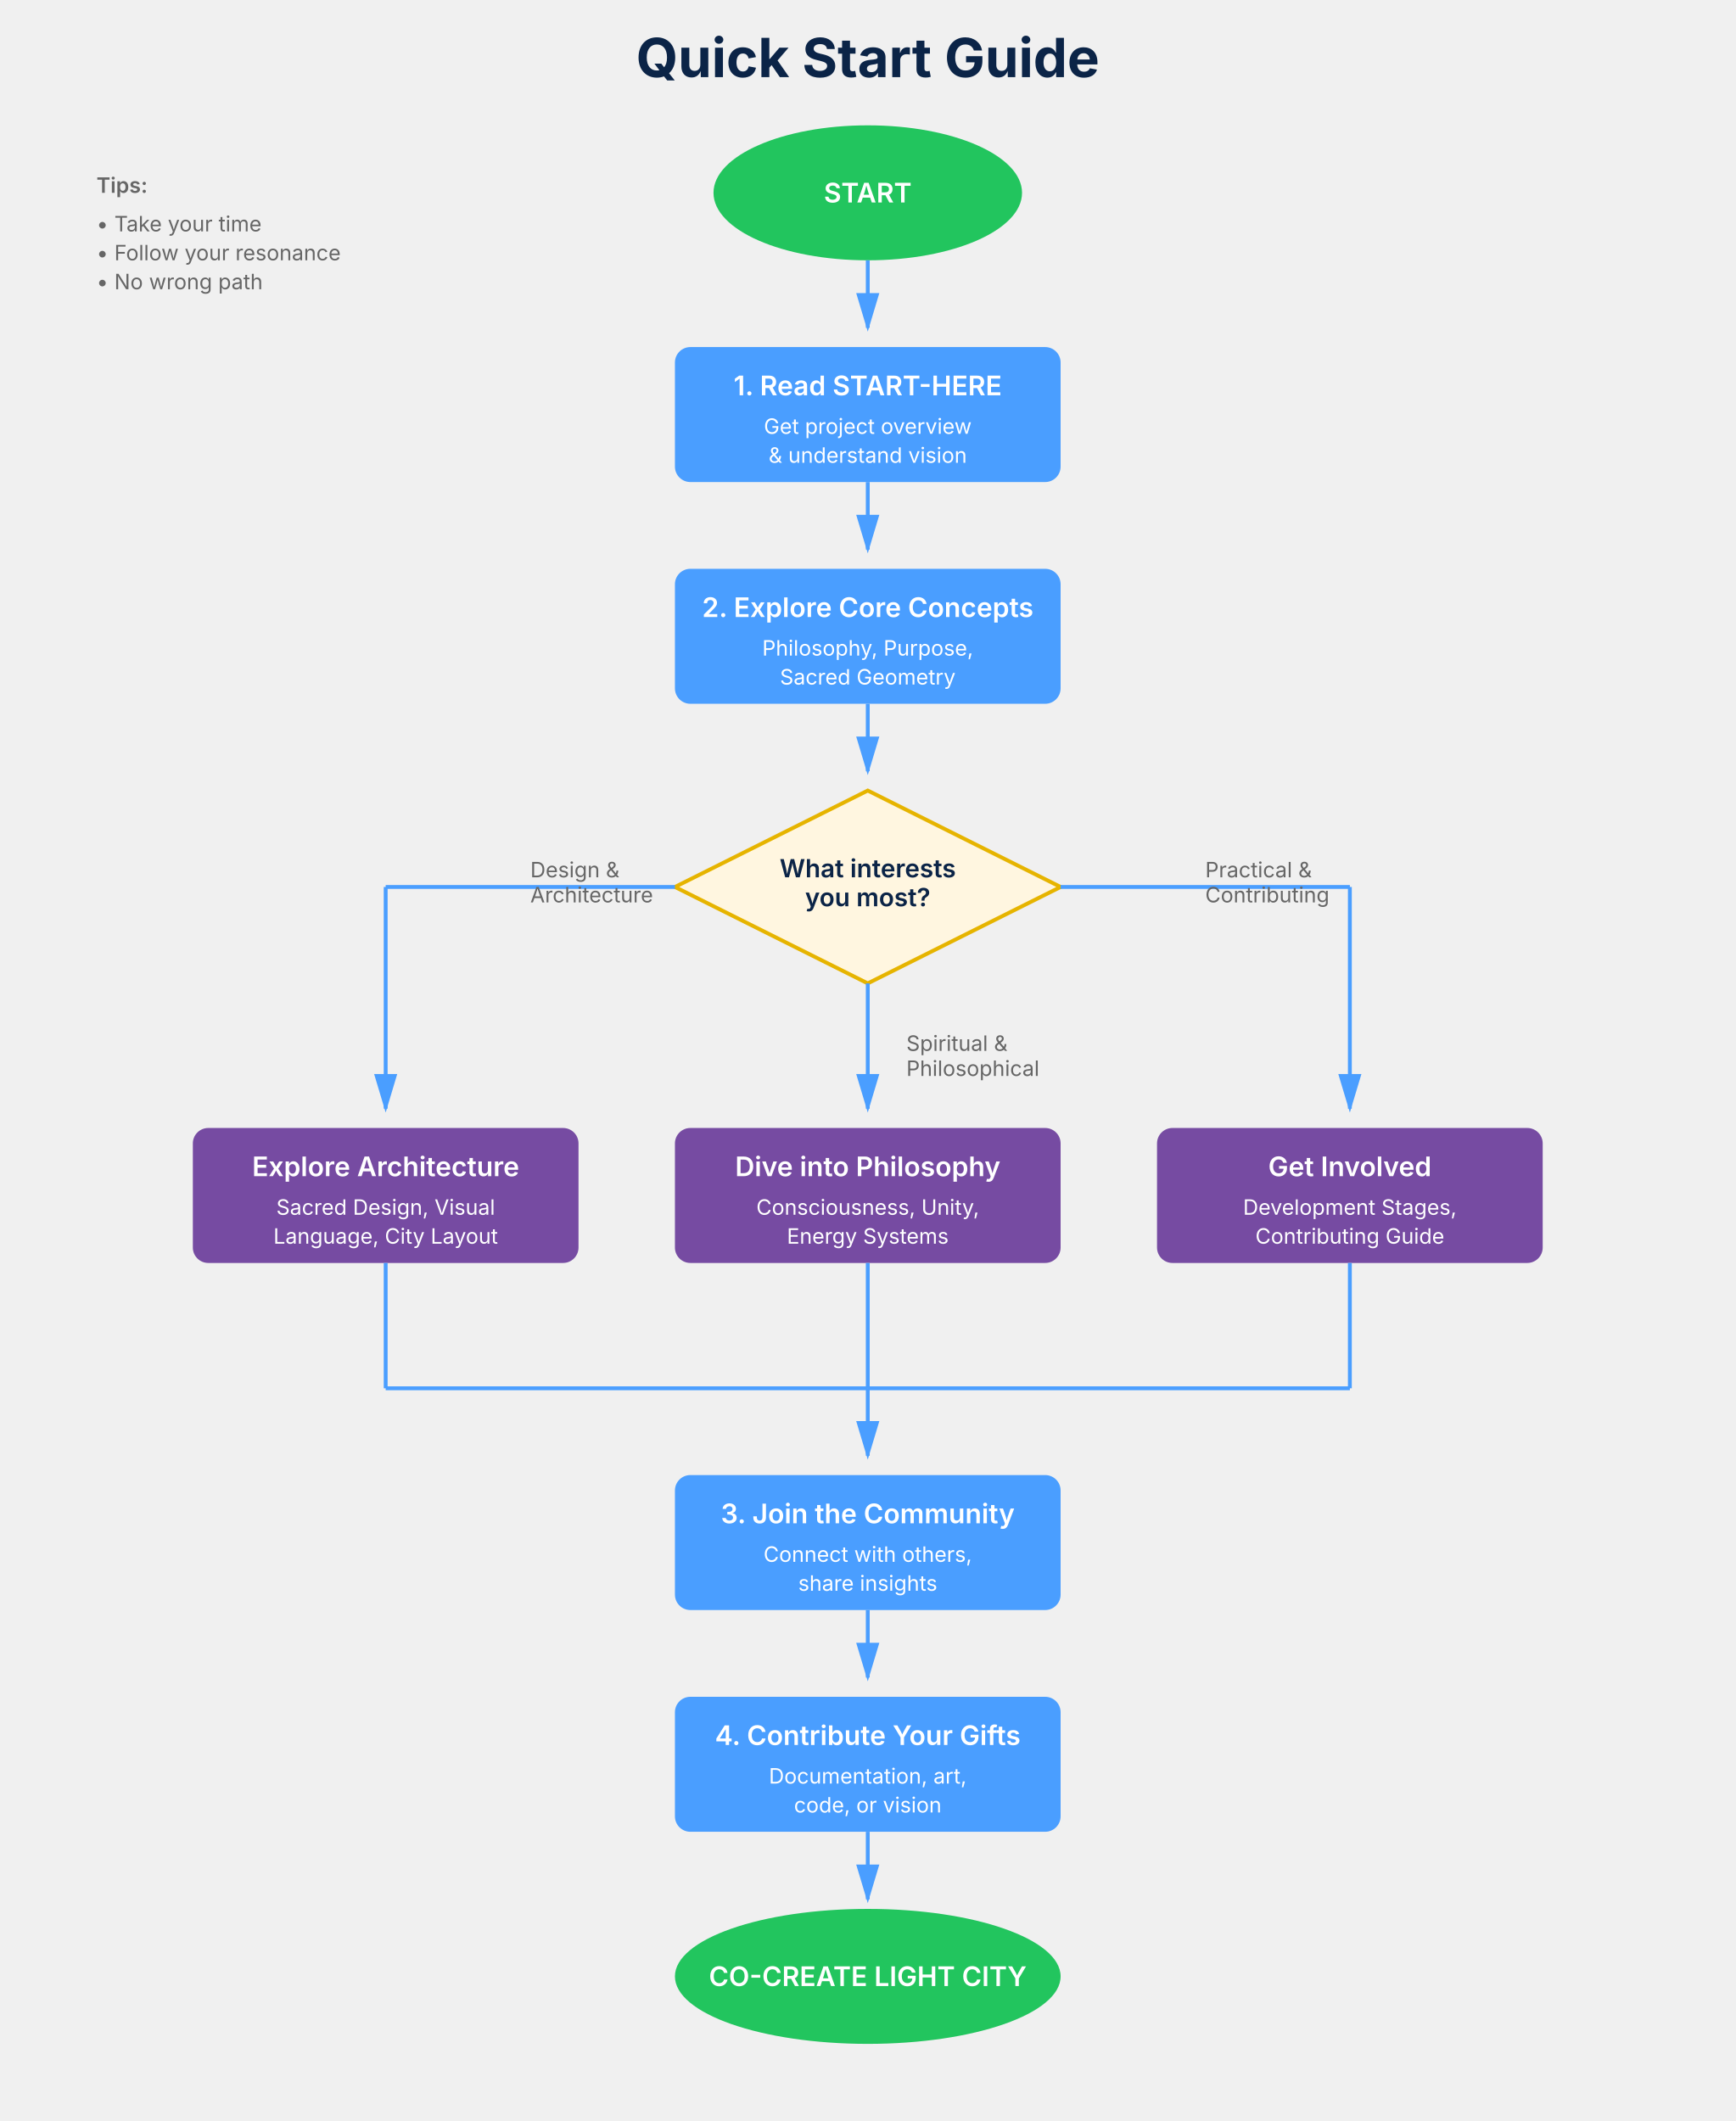
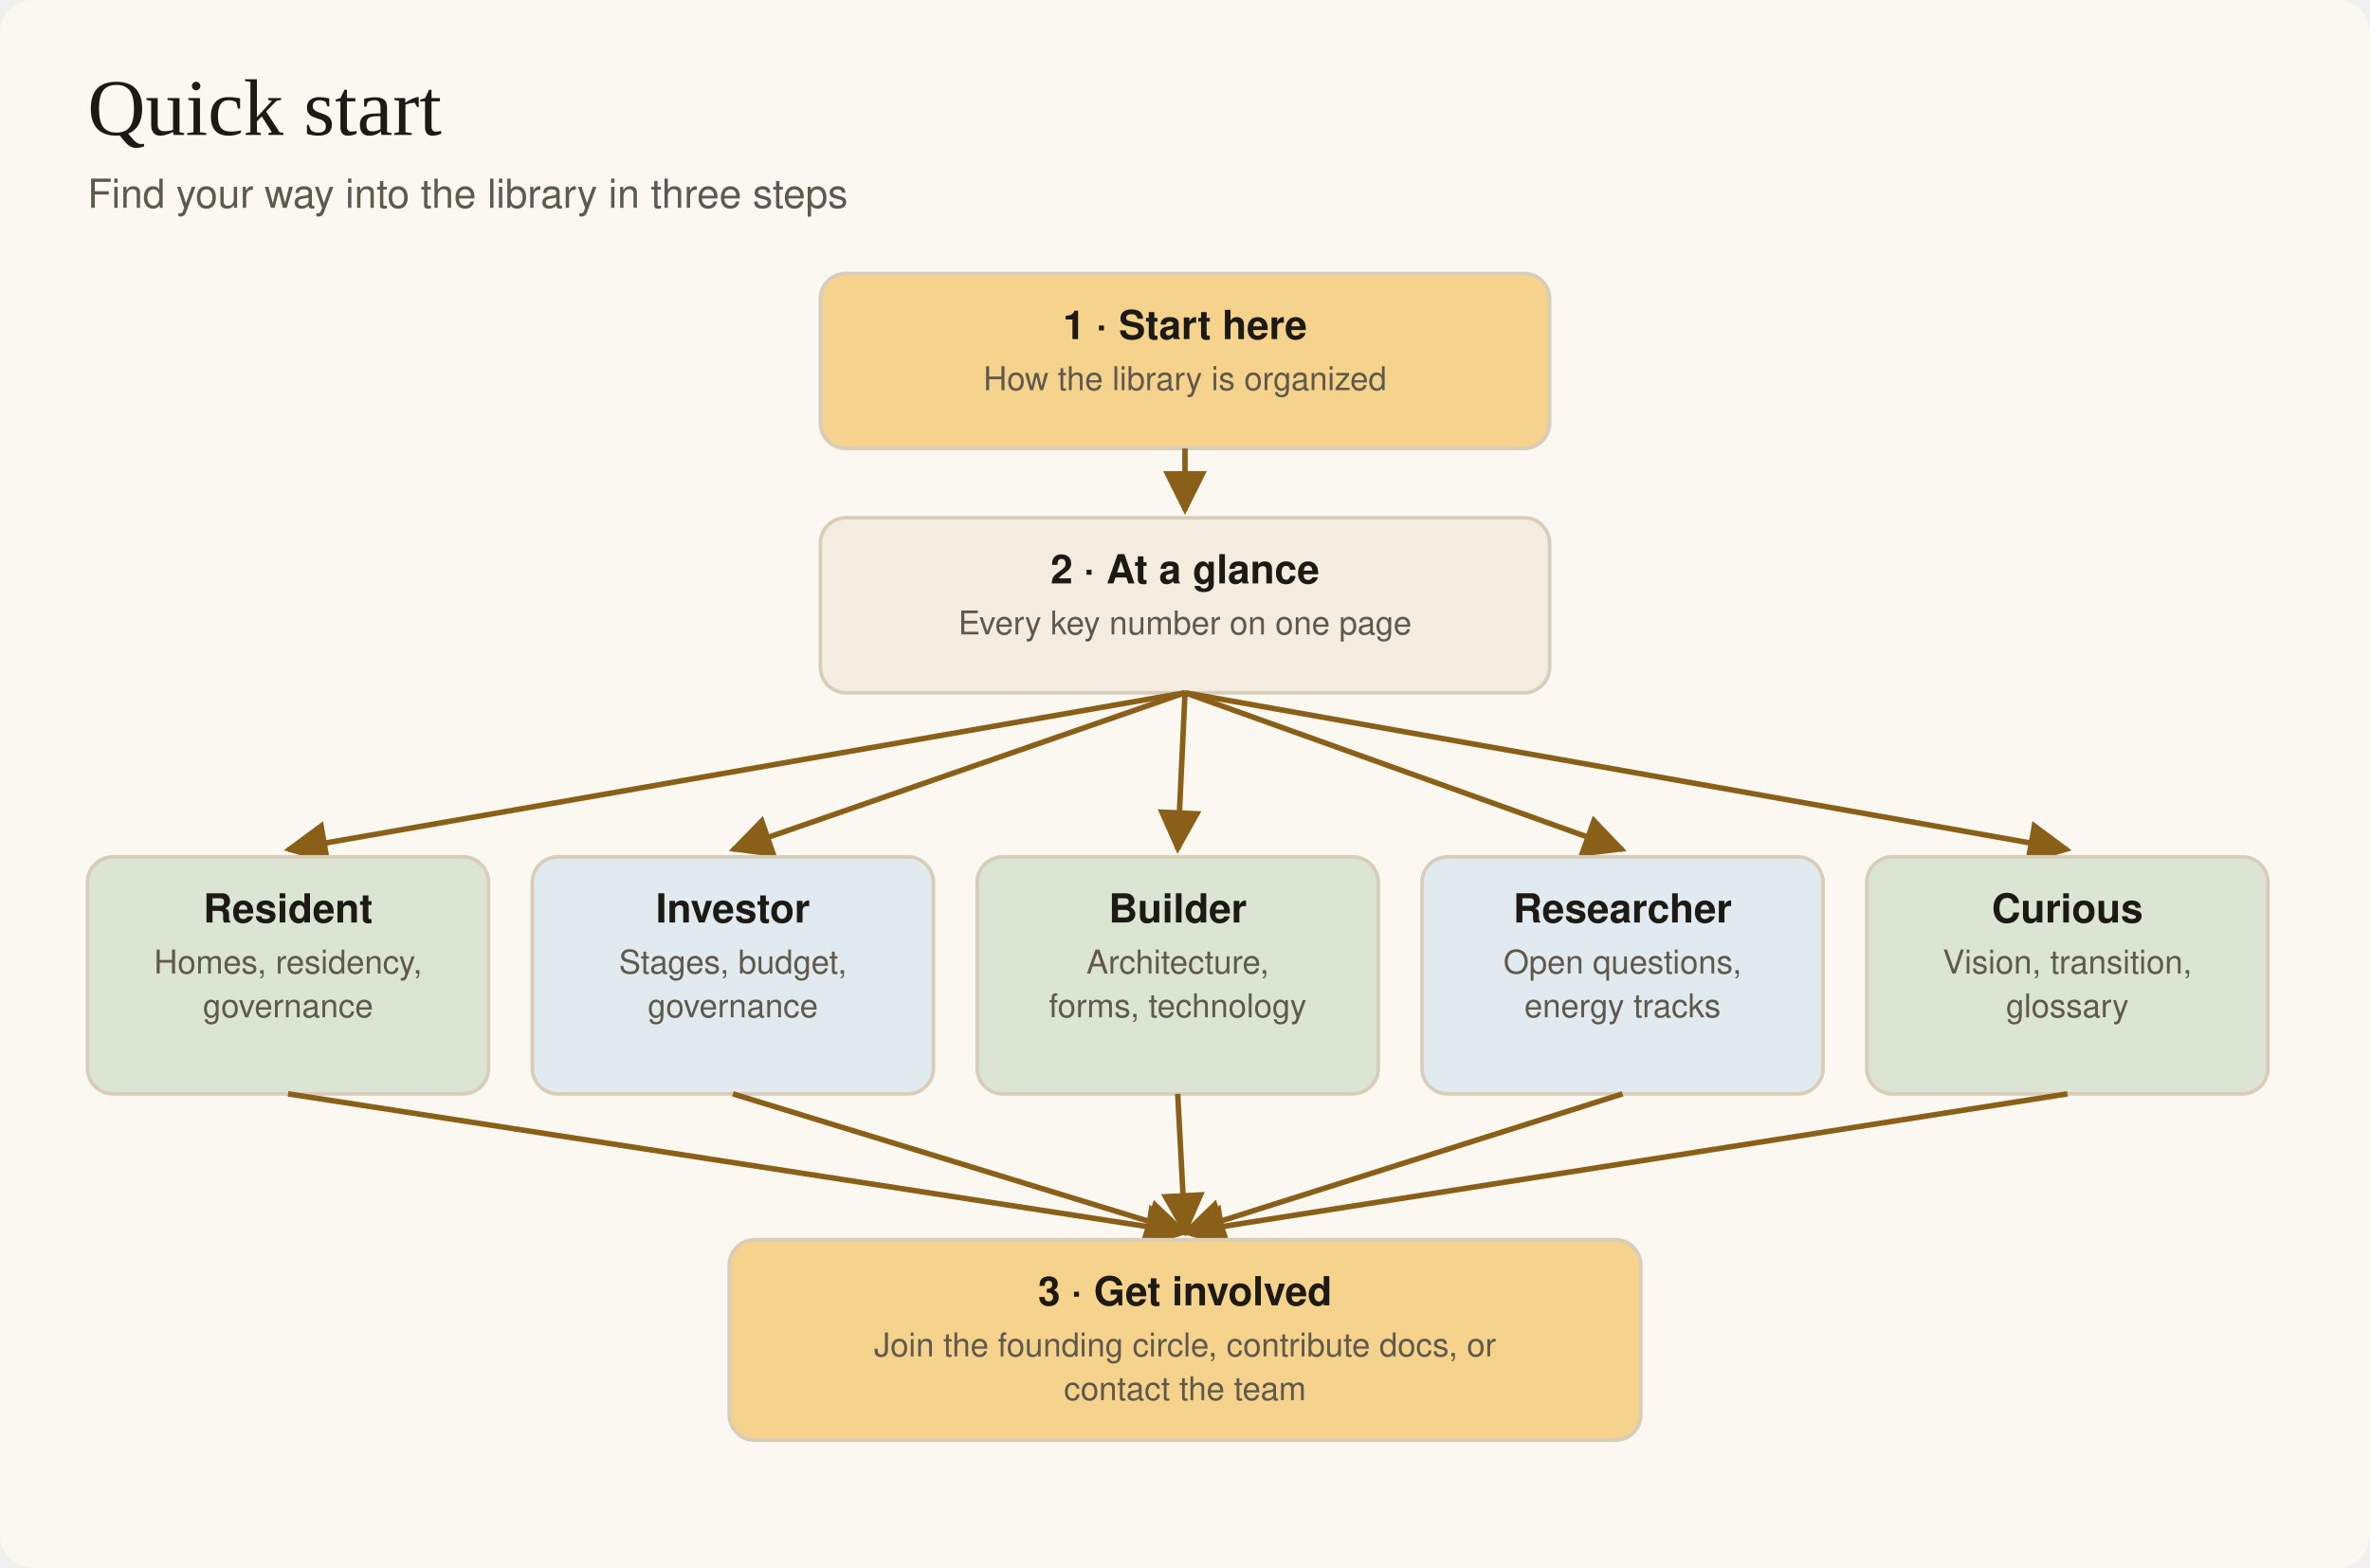
- <svg xmlns="http://www.w3.org/2000/svg" viewBox="0 0 900 1100">
+ <svg xmlns="http://www.w3.org/2000/svg" viewBox="0 0 1300 860" width="1300" height="860" role="img" aria-label="Quick start">
+   <rect width="1300" height="860" rx="18" fill="#FBF8F2" />
+   <text x="48" y="74" font-family="Georgia, 'Times New Roman', serif" font-size="44" font-weight="400" fill="#1D1A15" text-anchor="start">Quick start</text>
+   <text x="48" y="114" font-family="'Helvetica Neue', Helvetica, Arial, sans-serif" font-size="22" font-weight="400" fill="#5F584C" text-anchor="start">Find your way into the library in three steps</text>
  <defs>
-     <style>
-       .box-text { font-family: 'Inter', sans-serif; font-size: 14px; font-weight: 600; fill: #fff; text-anchor: middle; }
-       .box-desc { font-family: 'Inter', sans-serif; font-size: 11px; fill: #fff; text-anchor: middle; }
-       .decision-text { font-family: 'Inter', sans-serif; font-size: 13px; font-weight: 600; fill: #0B2447; text-anchor: middle; }
-       .arrow-label { font-family: 'Inter', sans-serif; font-size: 11px; fill: #666; }
-       .title-text { font-family: 'Inter', sans-serif; font-size: 28px; font-weight: 700; fill: #0B2447; }
-     </style>
-     <marker id="arrowhead" markerWidth="10" markerHeight="10" refX="9" refY="3" orient="auto">
-       <polygon points="0 0, 10 3, 0 6" fill="#4A9EFF" />
+     <marker id="q" viewBox="0 0 10 10" refX="9" refY="5" markerWidth="8" markerHeight="8" orient="auto">
+       <path d="M0 0L10 5L0 10z" fill="#8A5F17" />
    </marker>
  </defs>
-   <text x="450" y="40" text-anchor="middle" class="title-text">Quick Start Guide</text>
-   <ellipse cx="450" cy="100" rx="80" ry="35" fill="#22C55E" />
-   <text x="450" y="105" class="box-text">START</text>
-   <line x1="450" y1="135" x2="450" y2="170" stroke="#4A9EFF" stroke-width="2" marker-end="url(#arrowhead)" />
-   <rect x="350" y="180" width="200" height="70" rx="8" fill="#4A9EFF" />
-   <text x="450" y="205" class="box-text">1. Read START-HERE</text>
-   <text x="450" y="225" class="box-desc">Get project overview</text>
-   <text x="450" y="240" class="box-desc">&amp; understand vision</text>
-   <line x1="450" y1="250" x2="450" y2="285" stroke="#4A9EFF" stroke-width="2" marker-end="url(#arrowhead)" />
-   <rect x="350" y="295" width="200" height="70" rx="8" fill="#4A9EFF" />
-   <text x="450" y="320" class="box-text">2. Explore Core Concepts</text>
-   <text x="450" y="340" class="box-desc">Philosophy, Purpose,</text>
-   <text x="450" y="355" class="box-desc">Sacred Geometry</text>
-   <line x1="450" y1="365" x2="450" y2="400" stroke="#4A9EFF" stroke-width="2" marker-end="url(#arrowhead)" />
-   <path d="M 450,410 L 550,460 L 450,510 L 350,460 Z" fill="#FFF6E0" stroke="#E6B400" stroke-width="2" />
-   <text x="450" y="455" class="decision-text">What interests</text>
-   <text x="450" y="470" class="decision-text">you most?</text>
-   <line x1="350" y1="460" x2="200" y2="460" stroke="#4A9EFF" stroke-width="2" />
-   <line x1="200" y1="460" x2="200" y2="575" stroke="#4A9EFF" stroke-width="2" marker-end="url(#arrowhead)" />
-   <text x="275" y="455" class="arrow-label">Design &amp;</text>
-   <text x="275" y="468" class="arrow-label">Architecture</text>
-   <rect x="100" y="585" width="200" height="70" rx="8" fill="#764ba2" />
-   <text x="200" y="610" class="box-text">Explore Architecture</text>
-   <text x="200" y="630" class="box-desc">Sacred Design, Visual</text>
-   <text x="200" y="645" class="box-desc">Language, City Layout</text>
-   <line x1="450" y1="510" x2="450" y2="575" stroke="#4A9EFF" stroke-width="2" marker-end="url(#arrowhead)" />
-   <text x="470" y="545" class="arrow-label">Spiritual &amp;</text>
-   <text x="470" y="558" class="arrow-label">Philosophical</text>
-   <rect x="350" y="585" width="200" height="70" rx="8" fill="#764ba2" />
-   <text x="450" y="610" class="box-text">Dive into Philosophy</text>
-   <text x="450" y="630" class="box-desc">Consciousness, Unity,</text>
-   <text x="450" y="645" class="box-desc">Energy Systems</text>
-   <line x1="550" y1="460" x2="700" y2="460" stroke="#4A9EFF" stroke-width="2" />
-   <line x1="700" y1="460" x2="700" y2="575" stroke="#4A9EFF" stroke-width="2" marker-end="url(#arrowhead)" />
-   <text x="625" y="455" class="arrow-label">Practical &amp;</text>
-   <text x="625" y="468" class="arrow-label">Contributing</text>
-   <rect x="600" y="585" width="200" height="70" rx="8" fill="#764ba2" />
-   <text x="700" y="610" class="box-text">Get Involved</text>
-   <text x="700" y="630" class="box-desc">Development Stages,</text>
-   <text x="700" y="645" class="box-desc">Contributing Guide</text>
-   <line x1="200" y1="655" x2="200" y2="720" stroke="#4A9EFF" stroke-width="2" />
-   <line x1="200" y1="720" x2="450" y2="720" stroke="#4A9EFF" stroke-width="2" />
-   <line x1="450" y1="655" x2="450" y2="720" stroke="#4A9EFF" stroke-width="2" />
-   <line x1="700" y1="655" x2="700" y2="720" stroke="#4A9EFF" stroke-width="2" />
-   <line x1="700" y1="720" x2="450" y2="720" stroke="#4A9EFF" stroke-width="2" />
-   <line x1="450" y1="720" x2="450" y2="755" stroke="#4A9EFF" stroke-width="2" marker-end="url(#arrowhead)" />
-   <rect x="350" y="765" width="200" height="70" rx="8" fill="#4A9EFF" />
-   <text x="450" y="790" class="box-text">3. Join the Community</text>
-   <text x="450" y="810" class="box-desc">Connect with others,</text>
-   <text x="450" y="825" class="box-desc">share insights</text>
-   <line x1="450" y1="835" x2="450" y2="870" stroke="#4A9EFF" stroke-width="2" marker-end="url(#arrowhead)" />
-   <rect x="350" y="880" width="200" height="70" rx="8" fill="#4A9EFF" />
-   <text x="450" y="905" class="box-text">4. Contribute Your Gifts</text>
-   <text x="450" y="925" class="box-desc">Documentation, art,</text>
-   <text x="450" y="940" class="box-desc">code, or vision</text>
-   <line x1="450" y1="950" x2="450" y2="985" stroke="#4A9EFF" stroke-width="2" marker-end="url(#arrowhead)" />
-   <ellipse cx="450" cy="1025" rx="100" ry="35" fill="#22C55E" />
-   <text x="450" y="1030" class="box-text">CO-CREATE LIGHT CITY</text>
-   <g transform="translate(50, 100)">
-     <text x="0" y="0" class="arrow-label" style="font-weight: 600;">Tips:</text>
-     <text x="0" y="20" class="arrow-label">• Take your time</text>
-     <text x="0" y="35" class="arrow-label">• Follow your resonance</text>
-     <text x="0" y="50" class="arrow-label">• No wrong path</text>
-   </g>
+   <rect x="450" y="150" width="400" height="96" rx="14" fill="#F6D38C" stroke="#D8CDBA" stroke-width="2" />
+   <text x="650.0" y="186" font-family="'Helvetica Neue', Helvetica, Arial, sans-serif" font-size="22" font-weight="700" fill="#1D1A15" text-anchor="middle">1 · Start here</text>
+   <text x="650.0" y="214" font-family="'Helvetica Neue', Helvetica, Arial, sans-serif" font-size="18" font-weight="400" fill="#5F584C" text-anchor="middle">How the library is organized</text>
+   <path d="M650 246 L650 280" stroke="#8A5F17" stroke-width="3" marker-end="url(#q)" />
+   <rect x="450" y="284" width="400" height="96" rx="14" fill="#F3ECDF" stroke="#D8CDBA" stroke-width="2" />
+   <text x="650.0" y="320" font-family="'Helvetica Neue', Helvetica, Arial, sans-serif" font-size="22" font-weight="700" fill="#1D1A15" text-anchor="middle">2 · At a glance</text>
+   <text x="650.0" y="348" font-family="'Helvetica Neue', Helvetica, Arial, sans-serif" font-size="18" font-weight="400" fill="#5F584C" text-anchor="middle">Every key number on one page</text>
+   <path d="M650 380 L158 466" stroke="#8A5F17" stroke-width="3" marker-end="url(#q)" />
+   <rect x="48" y="470" width="220" height="130" rx="14" fill="#DCE5D3" stroke="#D8CDBA" stroke-width="2" />
+   <text x="158.0" y="506" font-family="'Helvetica Neue', Helvetica, Arial, sans-serif" font-size="22" font-weight="700" fill="#1D1A15" text-anchor="middle">Resident</text>
+   <text x="158.0" y="534" font-family="'Helvetica Neue', Helvetica, Arial, sans-serif" font-size="18" font-weight="400" fill="#5F584C" text-anchor="middle">Homes, residency,</text>
+   <text x="158.0" y="558" font-family="'Helvetica Neue', Helvetica, Arial, sans-serif" font-size="18" font-weight="400" fill="#5F584C" text-anchor="middle">governance</text>
+   <path d="M158 600 L650 676" stroke="#8A5F17" stroke-width="3" marker-end="url(#q)" />
+   <path d="M650 380 L402 466" stroke="#8A5F17" stroke-width="3" marker-end="url(#q)" />
+   <rect x="292" y="470" width="220" height="130" rx="14" fill="#E1EAEE" stroke="#D8CDBA" stroke-width="2" />
+   <text x="402.0" y="506" font-family="'Helvetica Neue', Helvetica, Arial, sans-serif" font-size="22" font-weight="700" fill="#1D1A15" text-anchor="middle">Investor</text>
+   <text x="402.0" y="534" font-family="'Helvetica Neue', Helvetica, Arial, sans-serif" font-size="18" font-weight="400" fill="#5F584C" text-anchor="middle">Stages, budget,</text>
+   <text x="402.0" y="558" font-family="'Helvetica Neue', Helvetica, Arial, sans-serif" font-size="18" font-weight="400" fill="#5F584C" text-anchor="middle">governance</text>
+   <path d="M402 600 L650 676" stroke="#8A5F17" stroke-width="3" marker-end="url(#q)" />
+   <path d="M650 380 L646 466" stroke="#8A5F17" stroke-width="3" marker-end="url(#q)" />
+   <rect x="536" y="470" width="220" height="130" rx="14" fill="#DCE5D3" stroke="#D8CDBA" stroke-width="2" />
+   <text x="646.0" y="506" font-family="'Helvetica Neue', Helvetica, Arial, sans-serif" font-size="22" font-weight="700" fill="#1D1A15" text-anchor="middle">Builder</text>
+   <text x="646.0" y="534" font-family="'Helvetica Neue', Helvetica, Arial, sans-serif" font-size="18" font-weight="400" fill="#5F584C" text-anchor="middle">Architecture,</text>
+   <text x="646.0" y="558" font-family="'Helvetica Neue', Helvetica, Arial, sans-serif" font-size="18" font-weight="400" fill="#5F584C" text-anchor="middle">forms, technology</text>
+   <path d="M646 600 L650 676" stroke="#8A5F17" stroke-width="3" marker-end="url(#q)" />
+   <path d="M650 380 L890 466" stroke="#8A5F17" stroke-width="3" marker-end="url(#q)" />
+   <rect x="780" y="470" width="220" height="130" rx="14" fill="#E1EAEE" stroke="#D8CDBA" stroke-width="2" />
+   <text x="890.0" y="506" font-family="'Helvetica Neue', Helvetica, Arial, sans-serif" font-size="22" font-weight="700" fill="#1D1A15" text-anchor="middle">Researcher</text>
+   <text x="890.0" y="534" font-family="'Helvetica Neue', Helvetica, Arial, sans-serif" font-size="18" font-weight="400" fill="#5F584C" text-anchor="middle">Open questions,</text>
+   <text x="890.0" y="558" font-family="'Helvetica Neue', Helvetica, Arial, sans-serif" font-size="18" font-weight="400" fill="#5F584C" text-anchor="middle">energy tracks</text>
+   <path d="M890 600 L650 676" stroke="#8A5F17" stroke-width="3" marker-end="url(#q)" />
+   <path d="M650 380 L1134 466" stroke="#8A5F17" stroke-width="3" marker-end="url(#q)" />
+   <rect x="1024" y="470" width="220" height="130" rx="14" fill="#DCE5D3" stroke="#D8CDBA" stroke-width="2" />
+   <text x="1134.0" y="506" font-family="'Helvetica Neue', Helvetica, Arial, sans-serif" font-size="22" font-weight="700" fill="#1D1A15" text-anchor="middle">Curious</text>
+   <text x="1134.0" y="534" font-family="'Helvetica Neue', Helvetica, Arial, sans-serif" font-size="18" font-weight="400" fill="#5F584C" text-anchor="middle">Vision, transition,</text>
+   <text x="1134.0" y="558" font-family="'Helvetica Neue', Helvetica, Arial, sans-serif" font-size="18" font-weight="400" fill="#5F584C" text-anchor="middle">glossary</text>
+   <path d="M1134 600 L650 676" stroke="#8A5F17" stroke-width="3" marker-end="url(#q)" />
+   <rect x="400" y="680" width="500" height="110" rx="14" fill="#F6D38C" stroke="#D8CDBA" stroke-width="2" />
+   <text x="650.0" y="716" font-family="'Helvetica Neue', Helvetica, Arial, sans-serif" font-size="22" font-weight="700" fill="#1D1A15" text-anchor="middle">3 · Get involved</text>
+   <text x="650.0" y="744" font-family="'Helvetica Neue', Helvetica, Arial, sans-serif" font-size="18" font-weight="400" fill="#5F584C" text-anchor="middle">Join the founding circle, contribute docs, or</text>
+   <text x="650.0" y="768" font-family="'Helvetica Neue', Helvetica, Arial, sans-serif" font-size="18" font-weight="400" fill="#5F584C" text-anchor="middle">contact the team</text>
</svg>
